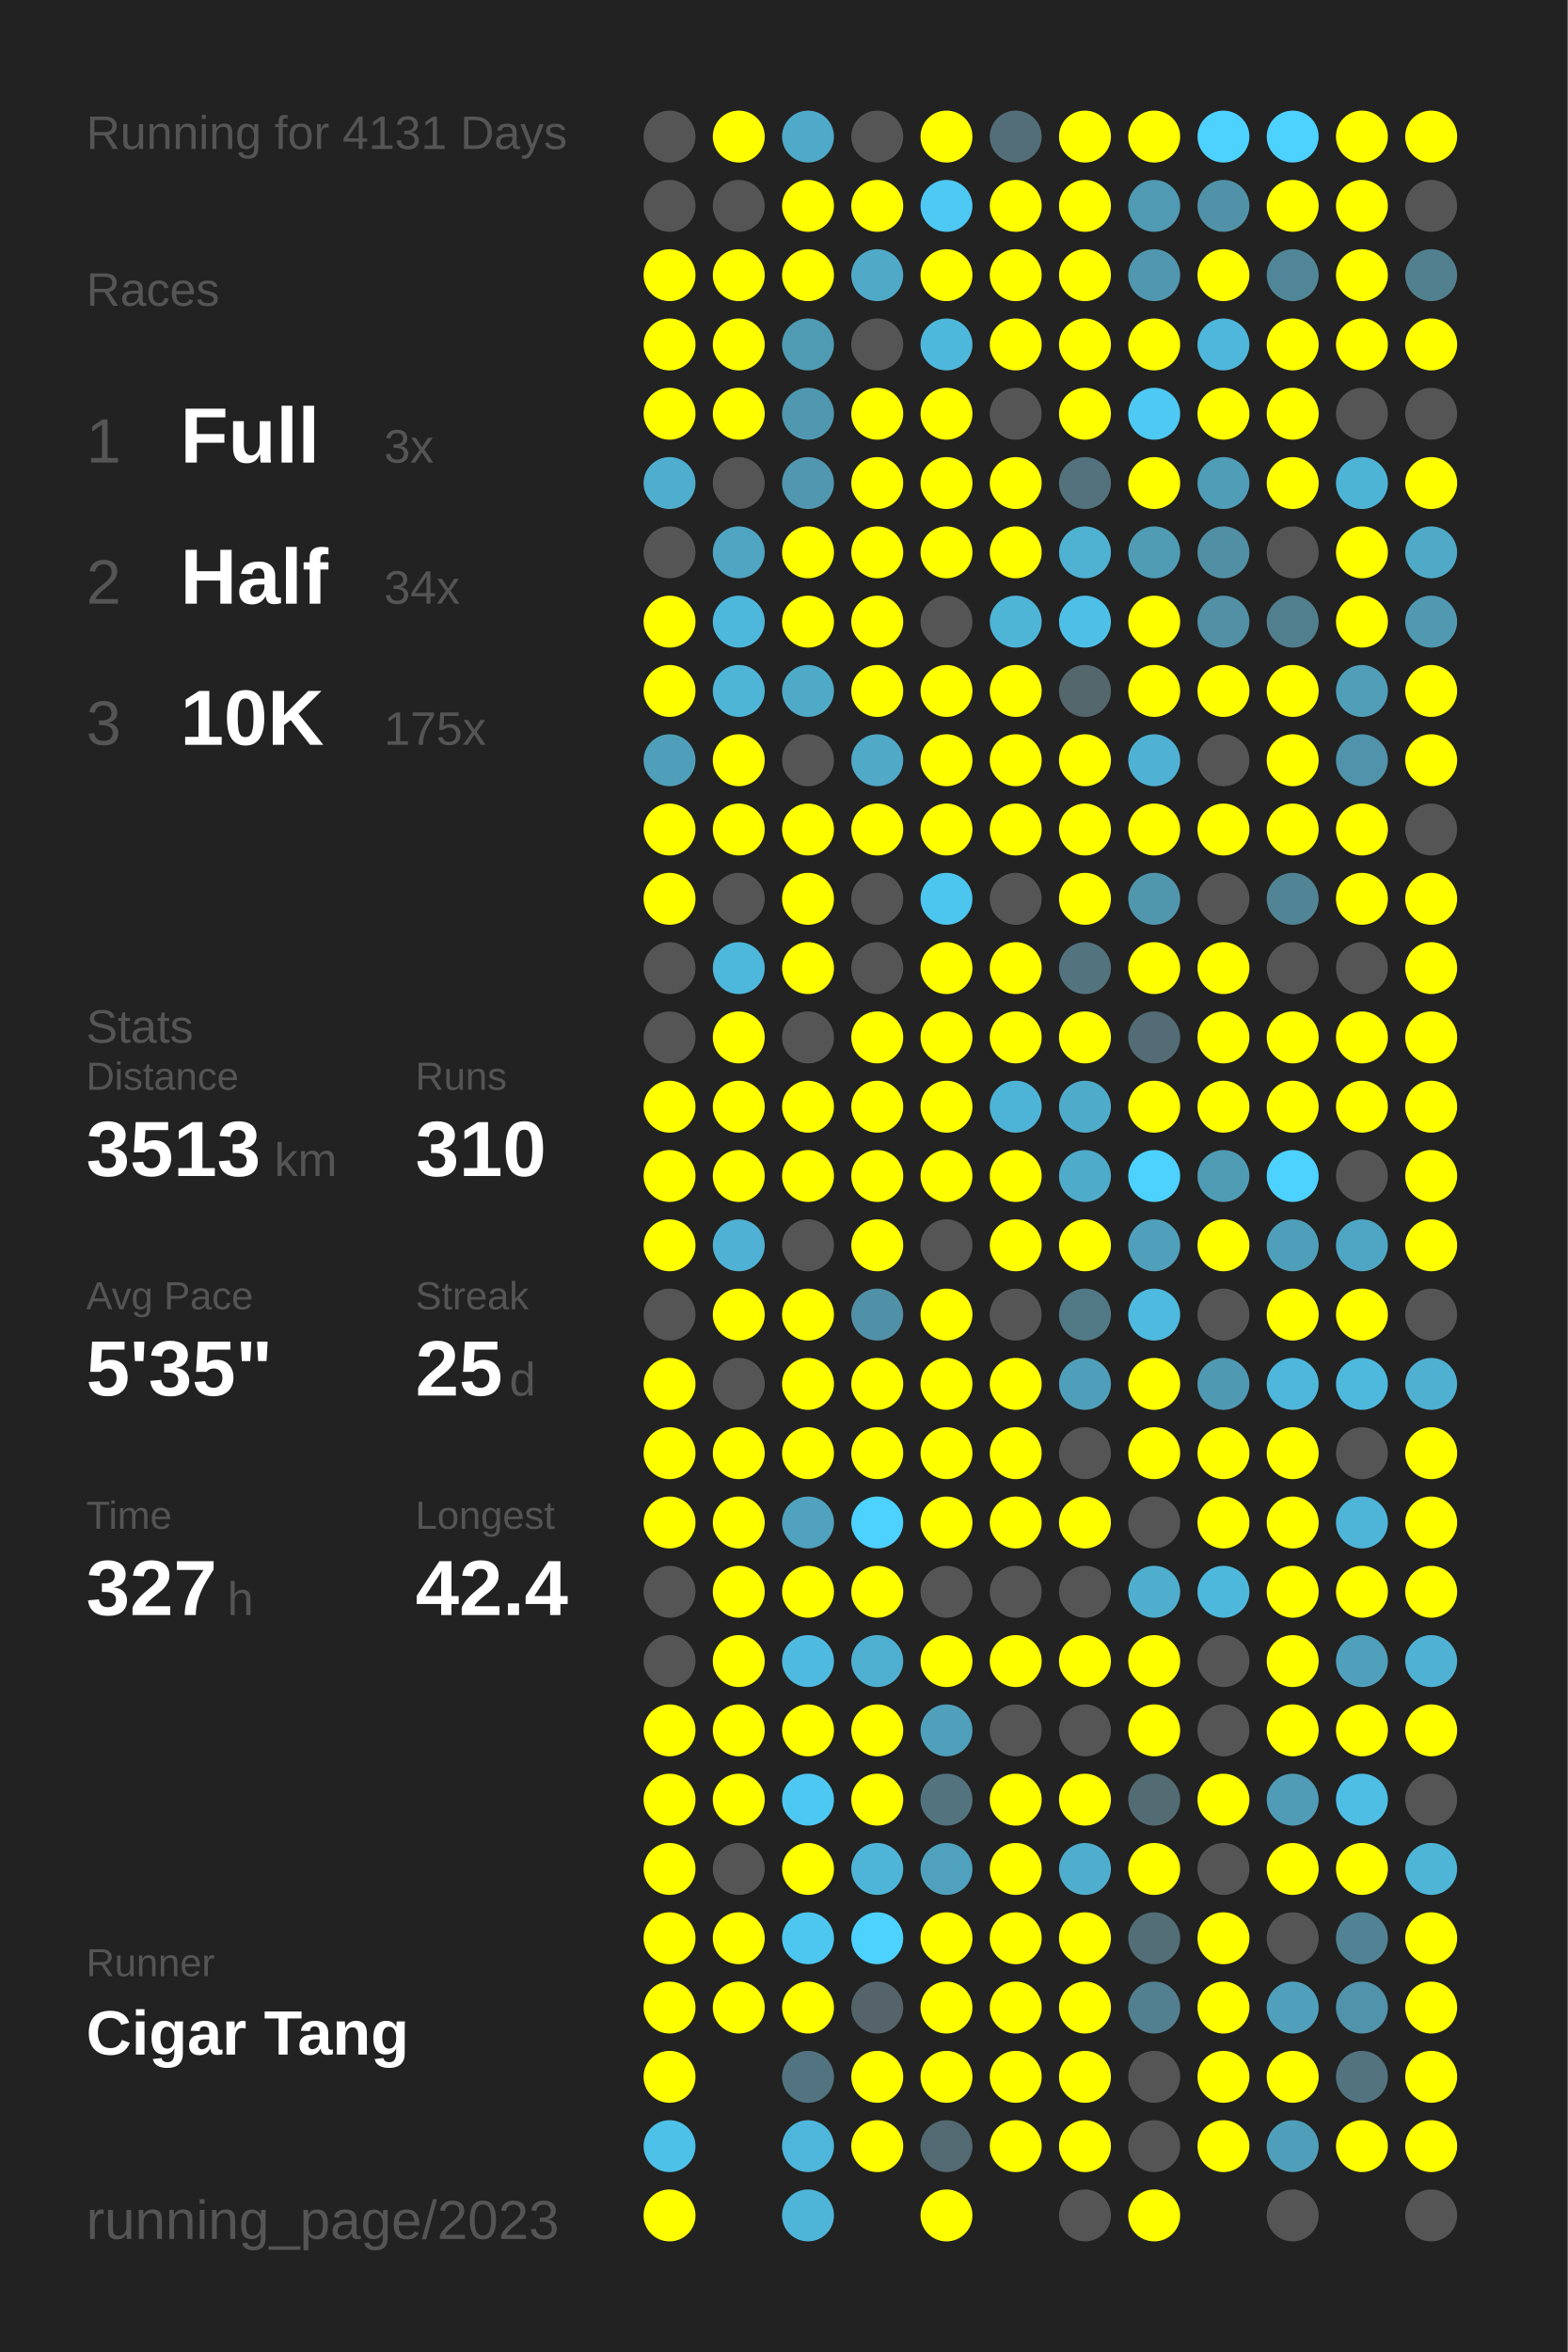
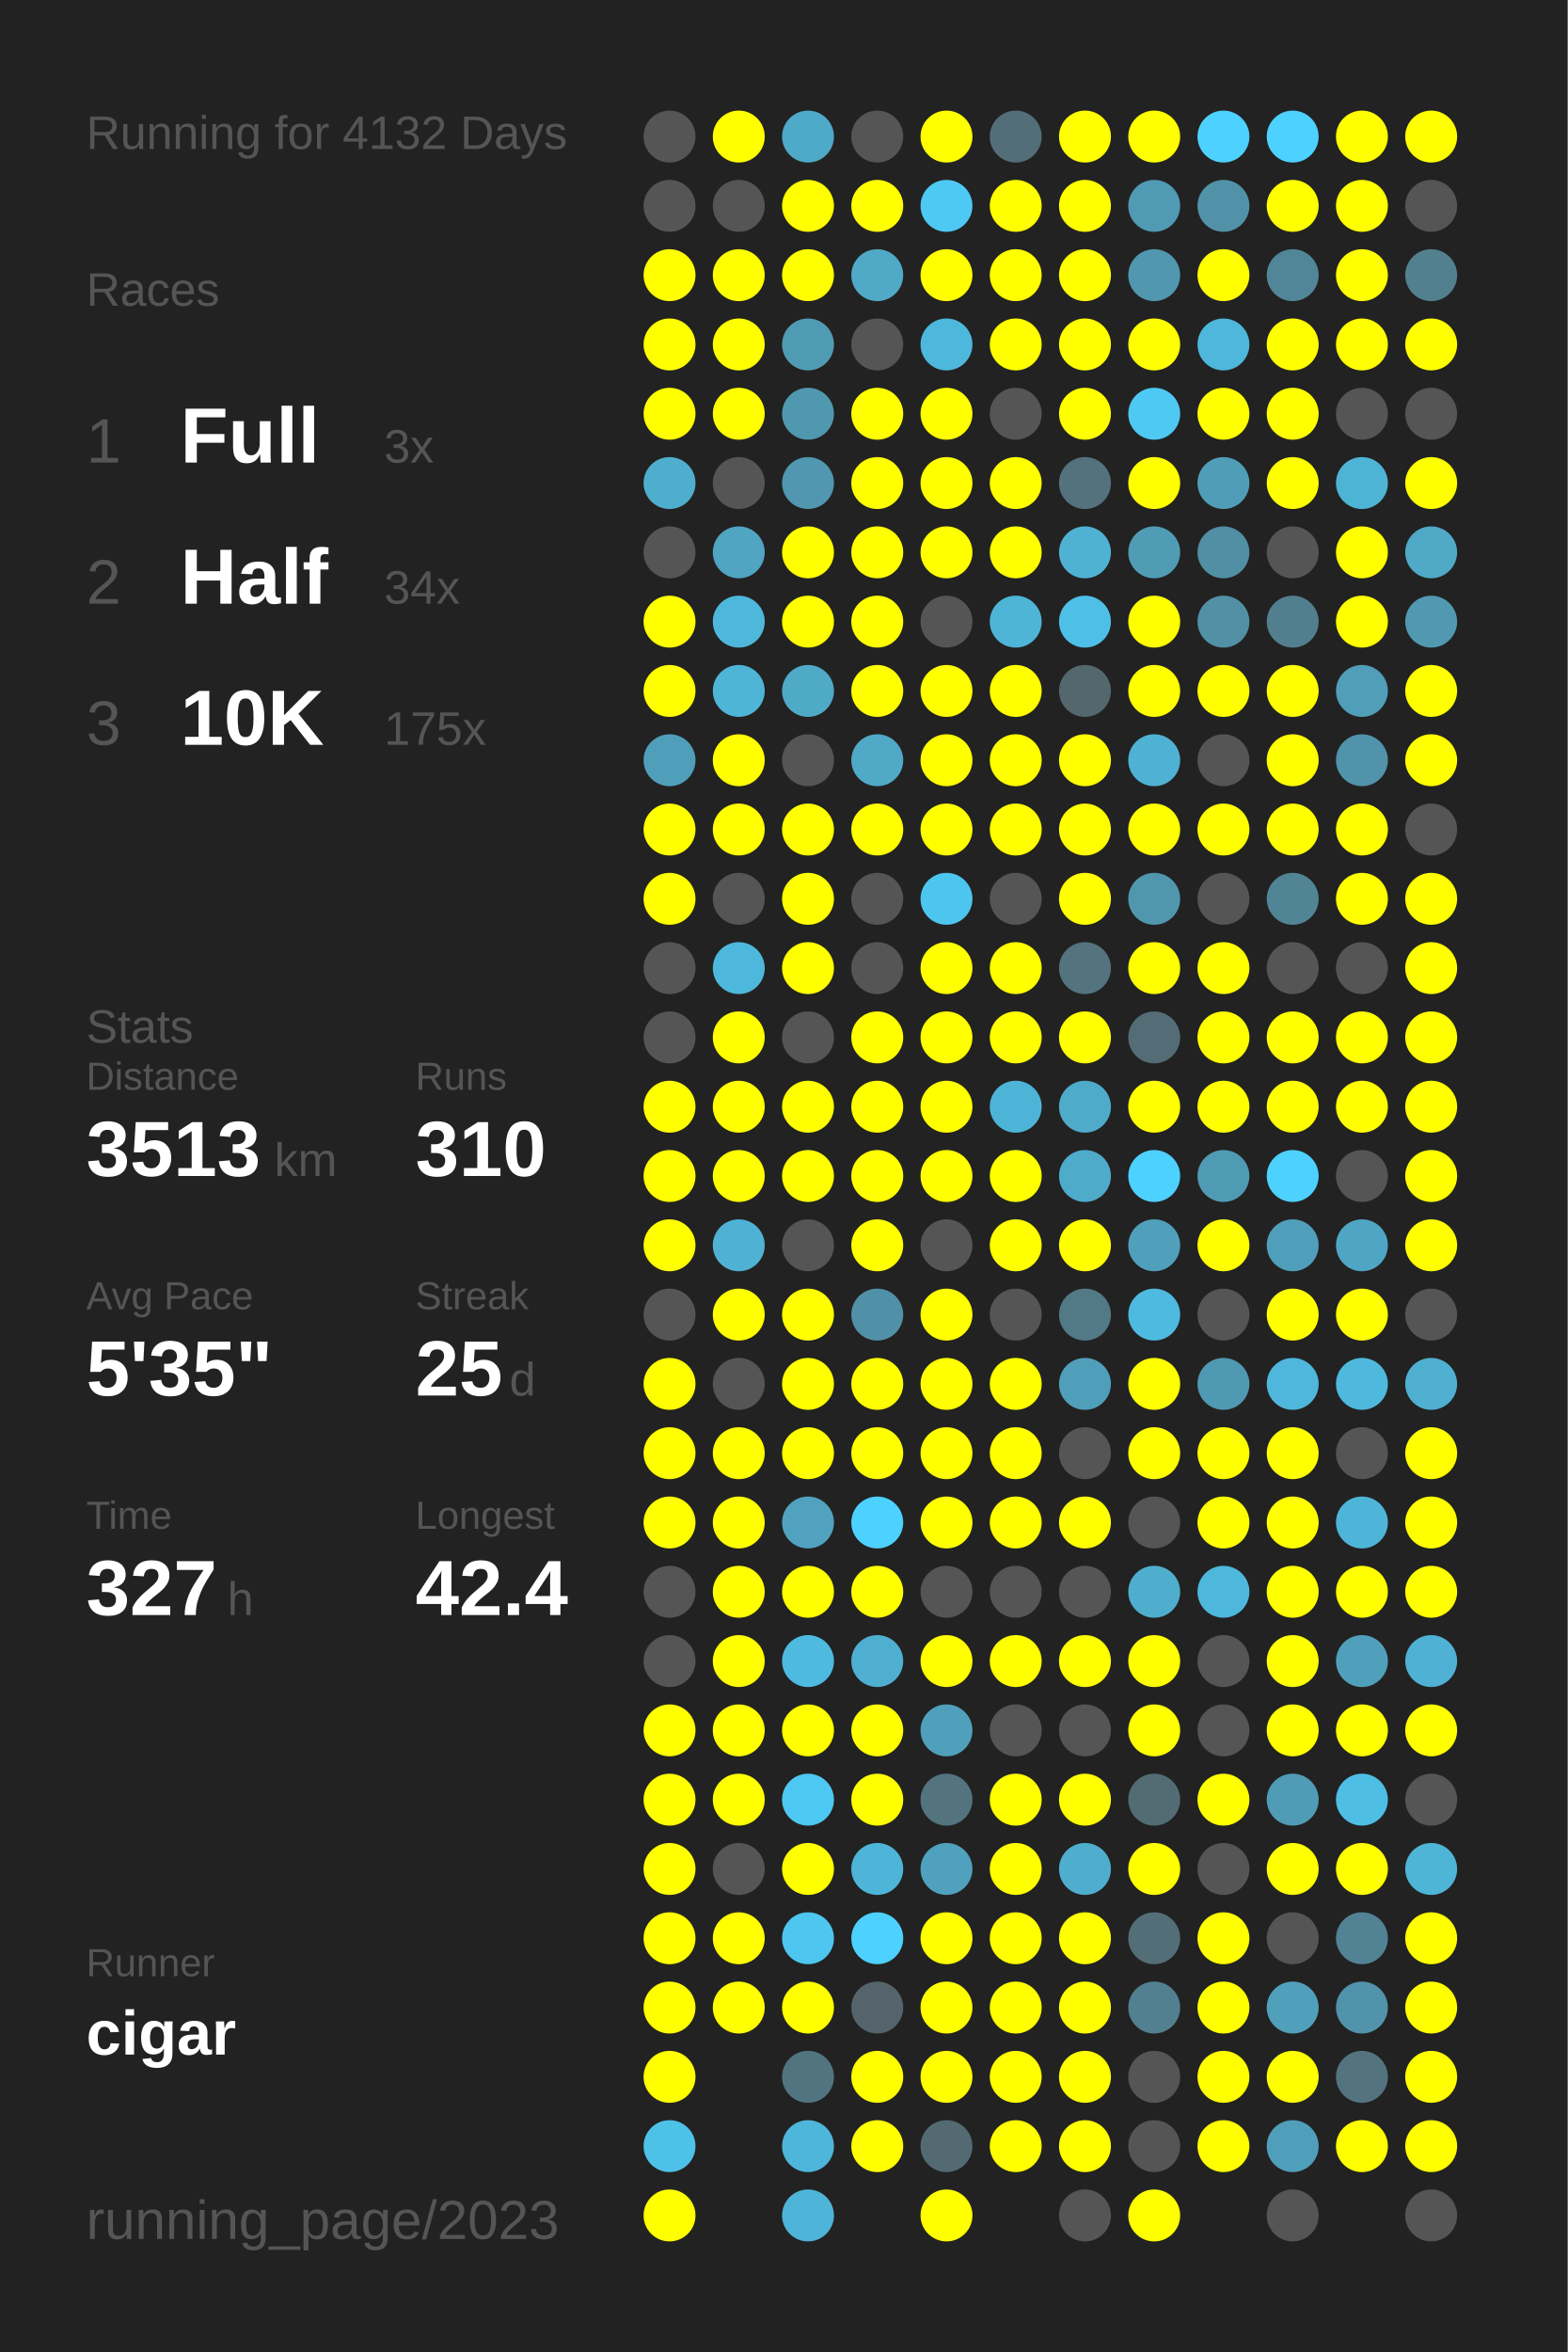
<svg xmlns="http://www.w3.org/2000/svg" baseProfile="full" height="300mm" version="1.1" viewBox="0,0,200,300" width="200mm">
  <defs />
  <rect fill="#222222" height="300" width="200" x="0" y="0" />
-   <text fill="#555555" style="font-size:6px; font-family:Arial;" x="11" y="19">Running for 4131 Days</text>
+   <text fill="#555555" style="font-size:6px; font-family:Arial;" x="11" y="19">Running for 4132 Days</text>
  <text fill="#555555" style="font-size:6px; font-family:Arial;" x="11" y="39">Races</text>
  <text fill="#555555" style="font-size:8px; font-family:Arial;" x="11" y="59">1</text>
  <text fill="#FFFFFF" style="font-size:10px; font-family:Arial; font-weight:bold;" x="23" y="59">Full</text>
  <text fill="#555555" style="font-size:6px; font-family:Arial;" x="49" y="59">3x</text>
  <text fill="#555555" style="font-size:8px; font-family:Arial;" x="11" y="77">2</text>
  <text fill="#FFFFFF" style="font-size:10px; font-family:Arial; font-weight:bold;" x="23" y="77">Half</text>
  <text fill="#555555" style="font-size:6px; font-family:Arial;" x="49" y="77">34x</text>
  <text fill="#555555" style="font-size:8px; font-family:Arial;" x="11" y="95">3</text>
  <text fill="#FFFFFF" style="font-size:10px; font-family:Arial; font-weight:bold;" x="23" y="95">10K</text>
  <text fill="#555555" style="font-size:6px; font-family:Arial;" x="49" y="95">175x</text>
  <text fill="#555555" style="font-size:6px; font-family:Arial;" x="11" y="133">Stats</text>
  <text fill="#555555" style="font-size:5px; font-family:Arial;" x="11" y="139">Distance</text>
  <text fill="#FFFFFF" style="font-size:10px; font-family:Arial; font-weight:bold;" x="11" y="150">3513</text>
  <text fill="#555555" style="font-size:6px; font-family:Arial;" x="35" y="150">km</text>
  <text fill="#555555" style="font-size:5px; font-family:Arial;" x="53" y="139">Runs</text>
  <text fill="#FFFFFF" style="font-size:10px; font-family:Arial; font-weight:bold;" x="53" y="150">310</text>
  <text fill="#555555" style="font-size:5px; font-family:Arial;" x="11" y="167">Avg Pace</text>
  <text fill="#FFFFFF" style="font-size:10px; font-family:Arial; font-weight:bold;" x="11" y="178">5'35"</text>
  <text fill="#555555" style="font-size:5px; font-family:Arial;" x="53" y="167">Streak</text>
  <text fill="#FFFFFF" style="font-size:10px; font-family:Arial; font-weight:bold;" x="53" y="178">25</text>
  <text fill="#555555" style="font-size:6px; font-family:Arial;" x="65" y="178">d</text>
  <text fill="#555555" style="font-size:5px; font-family:Arial;" x="11" y="195">Time</text>
  <text fill="#FFFFFF" style="font-size:10px; font-family:Arial; font-weight:bold;" x="11" y="206">327</text>
  <text fill="#555555" style="font-size:6px; font-family:Arial;" x="29" y="206">h</text>
  <text fill="#555555" style="font-size:5px; font-family:Arial;" x="53" y="195">Longest</text>
  <text fill="#FFFFFF" style="font-size:10px; font-family:Arial; font-weight:bold;" x="53" y="206">42.4</text>
  <text fill="#555555" style="font-size:5px; font-family:Arial;" x="11" y="252.065">Runner</text>
-   <text fill="#FFFFFF" style="font-size:8px; font-family:Arial; font-weight:bold;" x="11" y="262.065">Cigar Tang</text>
+   <text fill="#FFFFFF" style="font-size:8px; font-family:Arial; font-weight:bold;" x="11" y="262.065">cigar</text>
  <text fill="#555555" style="font-size:7px; font-family:Arial;" x="11" y="285.581">running_page/2023</text>
  <circle cx="85.417" cy="17.419" fill="#555555" r="3.312" />
  <circle cx="85.417" cy="26.258" fill="#555555" r="3.312" />
  <circle cx="85.417" cy="35.097" fill="#FFFF00" r="3.312" />
  <circle cx="85.417" cy="43.935" fill="#FFFF00" r="3.312" />
  <circle cx="85.417" cy="52.774" fill="#FFFF00" r="3.312" />
  <circle cx="85.417" cy="61.613" fill="#4faece" r="3.312" />
  <circle cx="85.417" cy="70.452" fill="#555555" r="3.312" />
  <circle cx="85.417" cy="79.29" fill="#FFFF00" r="3.312" />
  <circle cx="85.417" cy="88.129" fill="#FFFF00" r="3.312" />
  <circle cx="85.417" cy="96.968" fill="#509fba" r="3.312" />
  <circle cx="85.417" cy="105.806" fill="#FFFF00" r="3.312" />
  <circle cx="85.417" cy="114.645" fill="#FFFF00" r="3.312" />
  <circle cx="85.417" cy="123.484" fill="#555555" r="3.312" />
  <circle cx="85.417" cy="132.323" fill="#555555" r="3.312" />
  <circle cx="85.417" cy="141.161" fill="#FFFF00" r="3.312" />
  <circle cx="85.417" cy="150" fill="#FFFF00" r="3.312" />
  <circle cx="85.417" cy="158.839" fill="#FFFF00" r="3.312" />
  <circle cx="85.417" cy="167.677" fill="#555555" r="3.312" />
  <circle cx="85.417" cy="176.516" fill="#FFFF00" r="3.312" />
  <circle cx="85.417" cy="185.355" fill="#FFFF00" r="3.312" />
  <circle cx="85.417" cy="194.194" fill="#FFFF00" r="3.312" />
  <circle cx="85.417" cy="203.032" fill="#555555" r="3.312" />
  <circle cx="85.417" cy="211.871" fill="#555555" r="3.312" />
  <circle cx="85.417" cy="220.71" fill="#FFFF00" r="3.312" />
  <circle cx="85.417" cy="229.548" fill="#FFFF00" r="3.312" />
  <circle cx="85.417" cy="238.387" fill="#FFFF00" r="3.312" />
  <circle cx="85.417" cy="247.226" fill="#FFFF00" r="3.312" />
  <circle cx="85.417" cy="256.065" fill="#FFFF00" r="3.312" />
  <circle cx="85.417" cy="264.903" fill="#FFFF00" r="3.312" />
  <circle cx="85.417" cy="273.742" fill="#4ec1e8" r="3.312" />
  <circle cx="85.417" cy="282.581" fill="#FFFF00" r="3.312" />
  <circle cx="94.25" cy="17.419" fill="#FFFF00" r="3.312" />
  <circle cx="94.25" cy="26.258" fill="#555555" r="3.312" />
  <circle cx="94.25" cy="35.097" fill="#FFFF00" r="3.312" />
  <circle cx="94.25" cy="43.935" fill="#FFFF00" r="3.312" />
  <circle cx="94.25" cy="52.774" fill="#FFFF00" r="3.312" />
  <circle cx="94.25" cy="61.613" fill="#555555" r="3.312" />
  <circle cx="94.25" cy="70.452" fill="#4fa5c2" r="3.312" />
  <circle cx="94.25" cy="79.29" fill="#4eb8dc" r="3.312" />
  <circle cx="94.25" cy="88.129" fill="#4eb5d7" r="3.312" />
  <circle cx="94.25" cy="96.968" fill="#FFFF00" r="3.312" />
  <circle cx="94.25" cy="105.806" fill="#FFFF00" r="3.312" />
  <circle cx="94.25" cy="114.645" fill="#555555" r="3.312" />
  <circle cx="94.25" cy="123.484" fill="#4eb8dc" r="3.312" />
  <circle cx="94.25" cy="132.323" fill="#FFFF00" r="3.312" />
  <circle cx="94.25" cy="141.161" fill="#FFFF00" r="3.312" />
  <circle cx="94.25" cy="150" fill="#FFFF00" r="3.312" />
  <circle cx="94.25" cy="158.839" fill="#4fb2d4" r="3.312" />
  <circle cx="94.25" cy="167.677" fill="#FFFF00" r="3.312" />
  <circle cx="94.25" cy="176.516" fill="#555555" r="3.312" />
  <circle cx="94.25" cy="185.355" fill="#FFFF00" r="3.312" />
  <circle cx="94.25" cy="194.194" fill="#FFFF00" r="3.312" />
  <circle cx="94.25" cy="203.032" fill="#FFFF00" r="3.312" />
  <circle cx="94.25" cy="211.871" fill="#FFFF00" r="3.312" />
  <circle cx="94.25" cy="220.71" fill="#FFFF00" r="3.312" />
  <circle cx="94.25" cy="229.548" fill="#FFFF00" r="3.312" />
  <circle cx="94.25" cy="238.387" fill="#555555" r="3.312" />
  <circle cx="94.25" cy="247.226" fill="#FFFF00" r="3.312" />
  <circle cx="94.25" cy="256.065" fill="#FFFF00" r="3.312" />
  <circle cx="103.083" cy="17.419" fill="#4fa9c8" r="3.312" />
  <circle cx="103.083" cy="26.258" fill="#FFFF00" r="3.312" />
  <circle cx="103.083" cy="35.097" fill="#FFFF00" r="3.312" />
  <circle cx="103.083" cy="43.935" fill="#509bb4" r="3.312" />
  <circle cx="103.083" cy="52.774" fill="#5098b0" r="3.312" />
  <circle cx="103.083" cy="61.613" fill="#5097af" r="3.312" />
  <circle cx="103.083" cy="70.452" fill="#FFFF00" r="3.312" />
  <circle cx="103.083" cy="79.29" fill="#FFFF00" r="3.312" />
  <circle cx="103.083" cy="88.129" fill="#4faac8" r="3.312" />
  <circle cx="103.083" cy="96.968" fill="#555555" r="3.312" />
  <circle cx="103.083" cy="105.806" fill="#FFFF00" r="3.312" />
  <circle cx="103.083" cy="114.645" fill="#FFFF00" r="3.312" />
  <circle cx="103.083" cy="123.484" fill="#FFFF00" r="3.312" />
  <circle cx="103.083" cy="132.323" fill="#555555" r="3.312" />
  <circle cx="103.083" cy="141.161" fill="#FFFF00" r="3.312" />
  <circle cx="103.083" cy="150" fill="#FFFF00" r="3.312" />
  <circle cx="103.083" cy="158.839" fill="#555555" r="3.312" />
  <circle cx="103.083" cy="167.677" fill="#FFFF00" r="3.312" />
  <circle cx="103.083" cy="176.516" fill="#FFFF00" r="3.312" />
  <circle cx="103.083" cy="185.355" fill="#FFFF00" r="3.312" />
  <circle cx="103.083" cy="194.194" fill="#50a2be" r="3.312" />
  <circle cx="103.083" cy="203.032" fill="#FFFF00" r="3.312" />
  <circle cx="103.083" cy="211.871" fill="#4ebadf" r="3.312" />
  <circle cx="103.083" cy="220.71" fill="#FFFF00" r="3.312" />
  <circle cx="103.083" cy="229.548" fill="#4dc8f2" r="3.312" />
  <circle cx="103.083" cy="238.387" fill="#FFFF00" r="3.312" />
  <circle cx="103.083" cy="247.226" fill="#4dc7f0" r="3.312" />
  <circle cx="103.083" cy="256.065" fill="#FFFF00" r="3.312" />
  <circle cx="103.083" cy="264.903" fill="#527480" r="3.312" />
  <circle cx="103.083" cy="273.742" fill="#4eb6da" r="3.312" />
  <circle cx="103.083" cy="282.581" fill="#4eb5d8" r="3.312" />
  <circle cx="111.917" cy="17.419" fill="#555555" r="3.312" />
  <circle cx="111.917" cy="26.258" fill="#FFFF00" r="3.312" />
  <circle cx="111.917" cy="35.097" fill="#4fa9c7" r="3.312" />
  <circle cx="111.917" cy="43.935" fill="#555555" r="3.312" />
  <circle cx="111.917" cy="52.774" fill="#FFFF00" r="3.312" />
  <circle cx="111.917" cy="61.613" fill="#FFFF00" r="3.312" />
  <circle cx="111.917" cy="70.452" fill="#FFFF00" r="3.312" />
  <circle cx="111.917" cy="79.29" fill="#FFFF00" r="3.312" />
  <circle cx="111.917" cy="88.129" fill="#FFFF00" r="3.312" />
  <circle cx="111.917" cy="96.968" fill="#4fa9c7" r="3.312" />
  <circle cx="111.917" cy="105.806" fill="#FFFF00" r="3.312" />
  <circle cx="111.917" cy="114.645" fill="#555555" r="3.312" />
  <circle cx="111.917" cy="123.484" fill="#555555" r="3.312" />
  <circle cx="111.917" cy="132.323" fill="#FFFF00" r="3.312" />
  <circle cx="111.917" cy="141.161" fill="#FFFF00" r="3.312" />
  <circle cx="111.917" cy="150" fill="#FFFF00" r="3.312" />
  <circle cx="111.917" cy="158.839" fill="#FFFF00" r="3.312" />
  <circle cx="111.917" cy="167.677" fill="#5191a7" r="3.312" />
  <circle cx="111.917" cy="176.516" fill="#FFFF00" r="3.312" />
  <circle cx="111.917" cy="185.355" fill="#FFFF00" r="3.312" />
  <circle cx="111.917" cy="194.194" fill="#4dd1fe" r="3.312" />
  <circle cx="111.917" cy="203.032" fill="#FFFF00" r="3.312" />
  <circle cx="111.917" cy="211.871" fill="#4fafd0" r="3.312" />
  <circle cx="111.917" cy="220.71" fill="#FFFF00" r="3.312" />
  <circle cx="111.917" cy="229.548" fill="#FFFF00" r="3.312" />
  <circle cx="111.917" cy="238.387" fill="#4eb5d8" r="3.312" />
  <circle cx="111.917" cy="247.226" fill="#4dd1fe" r="3.312" />
  <circle cx="111.917" cy="256.065" fill="#54646a" r="3.312" />
  <circle cx="111.917" cy="264.903" fill="#FFFF00" r="3.312" />
  <circle cx="111.917" cy="273.742" fill="#FFFF00" r="3.312" />
  <circle cx="120.75" cy="17.419" fill="#FFFF00" r="3.312" />
  <circle cx="120.75" cy="26.258" fill="#4dc9f3" r="3.312" />
  <circle cx="120.75" cy="35.097" fill="#FFFF00" r="3.312" />
  <circle cx="120.75" cy="43.935" fill="#4eb8dc" r="3.312" />
  <circle cx="120.75" cy="52.774" fill="#FFFF00" r="3.312" />
  <circle cx="120.75" cy="61.613" fill="#FFFF00" r="3.312" />
  <circle cx="120.75" cy="70.452" fill="#FFFF00" r="3.312" />
  <circle cx="120.75" cy="79.29" fill="#555555" r="3.312" />
  <circle cx="120.75" cy="88.129" fill="#FFFF00" r="3.312" />
  <circle cx="120.75" cy="96.968" fill="#FFFF00" r="3.312" />
  <circle cx="120.75" cy="105.806" fill="#FFFF00" r="3.312" />
  <circle cx="120.75" cy="114.645" fill="#4dc6ef" r="3.312" />
  <circle cx="120.75" cy="123.484" fill="#FFFF00" r="3.312" />
  <circle cx="120.75" cy="132.323" fill="#FFFF00" r="3.312" />
  <circle cx="120.75" cy="141.161" fill="#FFFF00" r="3.312" />
  <circle cx="120.75" cy="150" fill="#FFFF00" r="3.312" />
  <circle cx="120.75" cy="158.839" fill="#555555" r="3.312" />
  <circle cx="120.75" cy="167.677" fill="#FFFF00" r="3.312" />
  <circle cx="120.75" cy="176.516" fill="#FFFF00" r="3.312" />
  <circle cx="120.75" cy="185.355" fill="#FFFF00" r="3.312" />
  <circle cx="120.75" cy="194.194" fill="#FFFF00" r="3.312" />
  <circle cx="120.75" cy="203.032" fill="#555555" r="3.312" />
  <circle cx="120.75" cy="211.871" fill="#FFFF00" r="3.312" />
  <circle cx="120.75" cy="220.71" fill="#50a0bb" r="3.312" />
  <circle cx="120.75" cy="229.548" fill="#53747f" r="3.312" />
  <circle cx="120.75" cy="238.387" fill="#50a1bd" r="3.312" />
  <circle cx="120.75" cy="247.226" fill="#FFFF00" r="3.312" />
  <circle cx="120.75" cy="256.065" fill="#FFFF00" r="3.312" />
  <circle cx="120.75" cy="264.903" fill="#FFFF00" r="3.312" />
  <circle cx="120.75" cy="273.742" fill="#536a72" r="3.312" />
  <circle cx="120.75" cy="282.581" fill="#FFFF00" r="3.312" />
  <circle cx="129.583" cy="17.419" fill="#536e78" r="3.312" />
  <circle cx="129.583" cy="26.258" fill="#FFFF00" r="3.312" />
  <circle cx="129.583" cy="35.097" fill="#FFFF00" r="3.312" />
  <circle cx="129.583" cy="43.935" fill="#FFFF00" r="3.312" />
  <circle cx="129.583" cy="52.774" fill="#555555" r="3.312" />
  <circle cx="129.583" cy="61.613" fill="#FFFF00" r="3.312" />
  <circle cx="129.583" cy="70.452" fill="#FFFF00" r="3.312" />
  <circle cx="129.583" cy="79.29" fill="#4eb5d7" r="3.312" />
  <circle cx="129.583" cy="88.129" fill="#FFFF00" r="3.312" />
  <circle cx="129.583" cy="96.968" fill="#FFFF00" r="3.312" />
  <circle cx="129.583" cy="105.806" fill="#FFFF00" r="3.312" />
  <circle cx="129.583" cy="114.645" fill="#555555" r="3.312" />
  <circle cx="129.583" cy="123.484" fill="#FFFF00" r="3.312" />
  <circle cx="129.583" cy="132.323" fill="#FFFF00" r="3.312" />
  <circle cx="129.583" cy="141.161" fill="#4eb4d7" r="3.312" />
  <circle cx="129.583" cy="150" fill="#FFFF00" r="3.312" />
  <circle cx="129.583" cy="158.839" fill="#FFFF00" r="3.312" />
  <circle cx="129.583" cy="167.677" fill="#555555" r="3.312" />
  <circle cx="129.583" cy="176.516" fill="#FFFF00" r="3.312" />
  <circle cx="129.583" cy="185.355" fill="#FFFF00" r="3.312" />
  <circle cx="129.583" cy="194.194" fill="#FFFF00" r="3.312" />
  <circle cx="129.583" cy="203.032" fill="#555555" r="3.312" />
  <circle cx="129.583" cy="211.871" fill="#FFFF00" r="3.312" />
  <circle cx="129.583" cy="220.71" fill="#555555" r="3.312" />
  <circle cx="129.583" cy="229.548" fill="#FFFF00" r="3.312" />
  <circle cx="129.583" cy="238.387" fill="#FFFF00" r="3.312" />
  <circle cx="129.583" cy="247.226" fill="#FFFF00" r="3.312" />
  <circle cx="129.583" cy="256.065" fill="#FFFF00" r="3.312" />
  <circle cx="129.583" cy="264.903" fill="#FFFF00" r="3.312" />
  <circle cx="129.583" cy="273.742" fill="#FFFF00" r="3.312" />
  <circle cx="138.417" cy="17.419" fill="#FFFF00" r="3.312" />
  <circle cx="138.417" cy="26.258" fill="#FFFF00" r="3.312" />
  <circle cx="138.417" cy="35.097" fill="#FFFF00" r="3.312" />
  <circle cx="138.417" cy="43.935" fill="#FFFF00" r="3.312" />
  <circle cx="138.417" cy="52.774" fill="#FFFF00" r="3.312" />
  <circle cx="138.417" cy="61.613" fill="#53727d" r="3.312" />
  <circle cx="138.417" cy="70.452" fill="#4fb2d3" r="3.312" />
  <circle cx="138.417" cy="79.29" fill="#4ec0e7" r="3.312" />
  <circle cx="138.417" cy="88.129" fill="#53676d" r="3.312" />
  <circle cx="138.417" cy="96.968" fill="#FFFF00" r="3.312" />
  <circle cx="138.417" cy="105.806" fill="#FFFF00" r="3.312" />
  <circle cx="138.417" cy="114.645" fill="#FFFF00" r="3.312" />
  <circle cx="138.417" cy="123.484" fill="#53737e" r="3.312" />
  <circle cx="138.417" cy="132.323" fill="#FFFF00" r="3.312" />
  <circle cx="138.417" cy="141.161" fill="#4fabca" r="3.312" />
  <circle cx="138.417" cy="150" fill="#4fabca" r="3.312" />
  <circle cx="138.417" cy="158.839" fill="#FFFF00" r="3.312" />
  <circle cx="138.417" cy="167.677" fill="#527986" r="3.312" />
  <circle cx="138.417" cy="176.516" fill="#509fba" r="3.312" />
  <circle cx="138.417" cy="185.355" fill="#555555" r="3.312" />
  <circle cx="138.417" cy="194.194" fill="#FFFF00" r="3.312" />
  <circle cx="138.417" cy="203.032" fill="#555555" r="3.312" />
  <circle cx="138.417" cy="211.871" fill="#FFFF00" r="3.312" />
  <circle cx="138.417" cy="220.71" fill="#555555" r="3.312" />
  <circle cx="138.417" cy="229.548" fill="#FFFF00" r="3.312" />
  <circle cx="138.417" cy="238.387" fill="#4faece" r="3.312" />
  <circle cx="138.417" cy="247.226" fill="#FFFF00" r="3.312" />
  <circle cx="138.417" cy="256.065" fill="#FFFF00" r="3.312" />
  <circle cx="138.417" cy="264.903" fill="#FFFF00" r="3.312" />
  <circle cx="138.417" cy="273.742" fill="#FFFF00" r="3.312" />
  <circle cx="138.417" cy="282.581" fill="#555555" r="3.312" />
  <circle cx="147.25" cy="17.419" fill="#FFFF00" r="3.312" />
  <circle cx="147.25" cy="26.258" fill="#509ab3" r="3.312" />
  <circle cx="147.25" cy="35.097" fill="#5097af" r="3.312" />
  <circle cx="147.25" cy="43.935" fill="#FFFF00" r="3.312" />
  <circle cx="147.25" cy="52.774" fill="#4dc9f3" r="3.312" />
  <circle cx="147.25" cy="61.613" fill="#FFFF00" r="3.312" />
  <circle cx="147.25" cy="70.452" fill="#509cb5" r="3.312" />
  <circle cx="147.25" cy="79.29" fill="#FFFF00" r="3.312" />
  <circle cx="147.25" cy="88.129" fill="#FFFF00" r="3.312" />
  <circle cx="147.25" cy="96.968" fill="#4fb2d4" r="3.312" />
  <circle cx="147.25" cy="105.806" fill="#FFFF00" r="3.312" />
  <circle cx="147.25" cy="114.645" fill="#5097ae" r="3.312" />
  <circle cx="147.25" cy="123.484" fill="#FFFF00" r="3.312" />
  <circle cx="147.25" cy="132.323" fill="#536c75" r="3.312" />
  <circle cx="147.25" cy="141.161" fill="#FFFF00" r="3.312" />
  <circle cx="147.25" cy="150" fill="#4dd1fe" r="3.312" />
  <circle cx="147.25" cy="158.839" fill="#50a0bb" r="3.312" />
  <circle cx="147.25" cy="167.677" fill="#4ebadf" r="3.312" />
  <circle cx="147.25" cy="176.516" fill="#FFFF00" r="3.312" />
  <circle cx="147.25" cy="185.355" fill="#FFFF00" r="3.312" />
  <circle cx="147.25" cy="194.194" fill="#555555" r="3.312" />
  <circle cx="147.25" cy="203.032" fill="#4faece" r="3.312" />
  <circle cx="147.25" cy="211.871" fill="#FFFF00" r="3.312" />
  <circle cx="147.25" cy="220.71" fill="#FFFF00" r="3.312" />
  <circle cx="147.25" cy="229.548" fill="#536c74" r="3.312" />
  <circle cx="147.25" cy="238.387" fill="#FFFF00" r="3.312" />
  <circle cx="147.25" cy="247.226" fill="#536e77" r="3.312" />
  <circle cx="147.25" cy="256.065" fill="#528090" r="3.312" />
  <circle cx="147.25" cy="264.903" fill="#555555" r="3.312" />
  <circle cx="147.25" cy="273.742" fill="#555555" r="3.312" />
  <circle cx="147.25" cy="282.581" fill="#FFFF00" r="3.312" />
  <circle cx="156.083" cy="17.419" fill="#4dd1fe" r="3.312" />
  <circle cx="156.083" cy="26.258" fill="#5192a8" r="3.312" />
  <circle cx="156.083" cy="35.097" fill="#FFFF00" r="3.312" />
  <circle cx="156.083" cy="43.935" fill="#4eb7db" r="3.312" />
  <circle cx="156.083" cy="52.774" fill="#FFFF00" r="3.312" />
  <circle cx="156.083" cy="61.613" fill="#509db8" r="3.312" />
  <circle cx="156.083" cy="70.452" fill="#518fa4" r="3.312" />
  <circle cx="156.083" cy="79.29" fill="#5190a5" r="3.312" />
  <circle cx="156.083" cy="88.129" fill="#FFFF00" r="3.312" />
  <circle cx="156.083" cy="96.968" fill="#555555" r="3.312" />
  <circle cx="156.083" cy="105.806" fill="#FFFF00" r="3.312" />
  <circle cx="156.083" cy="114.645" fill="#555555" r="3.312" />
  <circle cx="156.083" cy="123.484" fill="#FFFF00" r="3.312" />
  <circle cx="156.083" cy="132.323" fill="#FFFF00" r="3.312" />
  <circle cx="156.083" cy="141.161" fill="#FFFF00" r="3.312" />
  <circle cx="156.083" cy="150" fill="#509bb4" r="3.312" />
  <circle cx="156.083" cy="158.839" fill="#FFFF00" r="3.312" />
  <circle cx="156.083" cy="167.677" fill="#555555" r="3.312" />
  <circle cx="156.083" cy="176.516" fill="#5099b2" r="3.312" />
  <circle cx="156.083" cy="185.355" fill="#FFFF00" r="3.312" />
  <circle cx="156.083" cy="194.194" fill="#FFFF00" r="3.312" />
  <circle cx="156.083" cy="203.032" fill="#4eb8dc" r="3.312" />
  <circle cx="156.083" cy="211.871" fill="#555555" r="3.312" />
  <circle cx="156.083" cy="220.71" fill="#555555" r="3.312" />
  <circle cx="156.083" cy="229.548" fill="#FFFF00" r="3.312" />
  <circle cx="156.083" cy="238.387" fill="#555555" r="3.312" />
  <circle cx="156.083" cy="247.226" fill="#FFFF00" r="3.312" />
  <circle cx="156.083" cy="256.065" fill="#FFFF00" r="3.312" />
  <circle cx="156.083" cy="264.903" fill="#FFFF00" r="3.312" />
  <circle cx="156.083" cy="273.742" fill="#FFFF00" r="3.312" />
  <circle cx="164.917" cy="17.419" fill="#4dd1fe" r="3.312" />
  <circle cx="164.917" cy="26.258" fill="#FFFF00" r="3.312" />
  <circle cx="164.917" cy="35.097" fill="#518698" r="3.312" />
  <circle cx="164.917" cy="43.935" fill="#FFFF00" r="3.312" />
  <circle cx="164.917" cy="52.774" fill="#FFFF00" r="3.312" />
  <circle cx="164.917" cy="61.613" fill="#FFFF00" r="3.312" />
  <circle cx="164.917" cy="70.452" fill="#555555" r="3.312" />
  <circle cx="164.917" cy="79.29" fill="#527f8e" r="3.312" />
  <circle cx="164.917" cy="88.129" fill="#FFFF00" r="3.312" />
  <circle cx="164.917" cy="96.968" fill="#FFFF00" r="3.312" />
  <circle cx="164.917" cy="105.806" fill="#FFFF00" r="3.312" />
  <circle cx="164.917" cy="114.645" fill="#518596" r="3.312" />
  <circle cx="164.917" cy="123.484" fill="#555555" r="3.312" />
  <circle cx="164.917" cy="132.323" fill="#FFFF00" r="3.312" />
  <circle cx="164.917" cy="141.161" fill="#FFFF00" r="3.312" />
  <circle cx="164.917" cy="150" fill="#4dd1fe" r="3.312" />
  <circle cx="164.917" cy="158.839" fill="#509fba" r="3.312" />
  <circle cx="164.917" cy="167.677" fill="#FFFF00" r="3.312" />
  <circle cx="164.917" cy="176.516" fill="#4eb7db" r="3.312" />
  <circle cx="164.917" cy="185.355" fill="#FFFF00" r="3.312" />
  <circle cx="164.917" cy="194.194" fill="#FFFF00" r="3.312" />
  <circle cx="164.917" cy="203.032" fill="#FFFF00" r="3.312" />
  <circle cx="164.917" cy="211.871" fill="#FFFF00" r="3.312" />
  <circle cx="164.917" cy="220.71" fill="#FFFF00" r="3.312" />
  <circle cx="164.917" cy="229.548" fill="#509cb6" r="3.312" />
  <circle cx="164.917" cy="238.387" fill="#FFFF00" r="3.312" />
  <circle cx="164.917" cy="247.226" fill="#555555" r="3.312" />
  <circle cx="164.917" cy="256.065" fill="#50a0bc" r="3.312" />
  <circle cx="164.917" cy="264.903" fill="#FFFF00" r="3.312" />
  <circle cx="164.917" cy="273.742" fill="#509fba" r="3.312" />
  <circle cx="164.917" cy="282.581" fill="#555555" r="3.312" />
  <circle cx="173.75" cy="17.419" fill="#FFFF00" r="3.312" />
  <circle cx="173.75" cy="26.258" fill="#FFFF00" r="3.312" />
  <circle cx="173.75" cy="35.097" fill="#FFFF00" r="3.312" />
  <circle cx="173.75" cy="43.935" fill="#FFFF00" r="3.312" />
  <circle cx="173.75" cy="52.774" fill="#555555" r="3.312" />
  <circle cx="173.75" cy="61.613" fill="#4eb4d6" r="3.312" />
  <circle cx="173.75" cy="70.452" fill="#FFFF00" r="3.312" />
  <circle cx="173.75" cy="79.29" fill="#FFFF00" r="3.312" />
  <circle cx="173.75" cy="88.129" fill="#509eb8" r="3.312" />
  <circle cx="173.75" cy="96.968" fill="#5093aa" r="3.312" />
  <circle cx="173.75" cy="105.806" fill="#FFFF00" r="3.312" />
  <circle cx="173.75" cy="114.645" fill="#FFFF00" r="3.312" />
  <circle cx="173.75" cy="123.484" fill="#555555" r="3.312" />
  <circle cx="173.75" cy="132.323" fill="#FFFF00" r="3.312" />
  <circle cx="173.75" cy="141.161" fill="#FFFF00" r="3.312" />
  <circle cx="173.75" cy="150" fill="#555555" r="3.312" />
  <circle cx="173.75" cy="158.839" fill="#4fa6c4" r="3.312" />
  <circle cx="173.75" cy="167.677" fill="#FFFF00" r="3.312" />
  <circle cx="173.75" cy="176.516" fill="#4eb9dd" r="3.312" />
  <circle cx="173.75" cy="185.355" fill="#555555" r="3.312" />
  <circle cx="173.75" cy="194.194" fill="#4eb5d8" r="3.312" />
  <circle cx="173.75" cy="203.032" fill="#FFFF00" r="3.312" />
  <circle cx="173.75" cy="211.871" fill="#50a0bc" r="3.312" />
  <circle cx="173.75" cy="220.71" fill="#FFFF00" r="3.312" />
  <circle cx="173.75" cy="229.548" fill="#4ebee5" r="3.312" />
  <circle cx="173.75" cy="238.387" fill="#FFFF00" r="3.312" />
  <circle cx="173.75" cy="247.226" fill="#528394" r="3.312" />
  <circle cx="173.75" cy="256.065" fill="#5093aa" r="3.312" />
  <circle cx="173.75" cy="264.903" fill="#53737f" r="3.312" />
  <circle cx="173.75" cy="273.742" fill="#FFFF00" r="3.312" />
  <circle cx="182.583" cy="17.419" fill="#FFFF00" r="3.312" />
  <circle cx="182.583" cy="26.258" fill="#555555" r="3.312" />
  <circle cx="182.583" cy="35.097" fill="#52808f" r="3.312" />
  <circle cx="182.583" cy="43.935" fill="#FFFF00" r="3.312" />
  <circle cx="182.583" cy="52.774" fill="#555555" r="3.312" />
  <circle cx="182.583" cy="61.613" fill="#FFFF00" r="3.312" />
  <circle cx="182.583" cy="70.452" fill="#4fa9c7" r="3.312" />
  <circle cx="182.583" cy="79.29" fill="#5099b1" r="3.312" />
  <circle cx="182.583" cy="88.129" fill="#FFFF00" r="3.312" />
  <circle cx="182.583" cy="96.968" fill="#FFFF00" r="3.312" />
  <circle cx="182.583" cy="105.806" fill="#555555" r="3.312" />
  <circle cx="182.583" cy="114.645" fill="#FFFF00" r="3.312" />
  <circle cx="182.583" cy="123.484" fill="#FFFF00" r="3.312" />
  <circle cx="182.583" cy="132.323" fill="#FFFF00" r="3.312" />
  <circle cx="182.583" cy="141.161" fill="#FFFF00" r="3.312" />
  <circle cx="182.583" cy="150" fill="#FFFF00" r="3.312" />
  <circle cx="182.583" cy="158.839" fill="#FFFF00" r="3.312" />
  <circle cx="182.583" cy="167.677" fill="#555555" r="3.312" />
  <circle cx="182.583" cy="176.516" fill="#4fb0d1" r="3.312" />
  <circle cx="182.583" cy="185.355" fill="#FFFF00" r="3.312" />
  <circle cx="182.583" cy="194.194" fill="#FFFF00" r="3.312" />
  <circle cx="182.583" cy="203.032" fill="#FFFF00" r="3.312" />
  <circle cx="182.583" cy="211.871" fill="#4fb1d3" r="3.312" />
  <circle cx="182.583" cy="220.71" fill="#FFFF00" r="3.312" />
  <circle cx="182.583" cy="229.548" fill="#555555" r="3.312" />
  <circle cx="182.583" cy="238.387" fill="#4eb5d7" r="3.312" />
  <circle cx="182.583" cy="247.226" fill="#FFFF00" r="3.312" />
  <circle cx="182.583" cy="256.065" fill="#FFFF00" r="3.312" />
  <circle cx="182.583" cy="264.903" fill="#FFFF00" r="3.312" />
  <circle cx="182.583" cy="273.742" fill="#FFFF00" r="3.312" />
  <circle cx="182.583" cy="282.581" fill="#555555" r="3.312" />
</svg>
